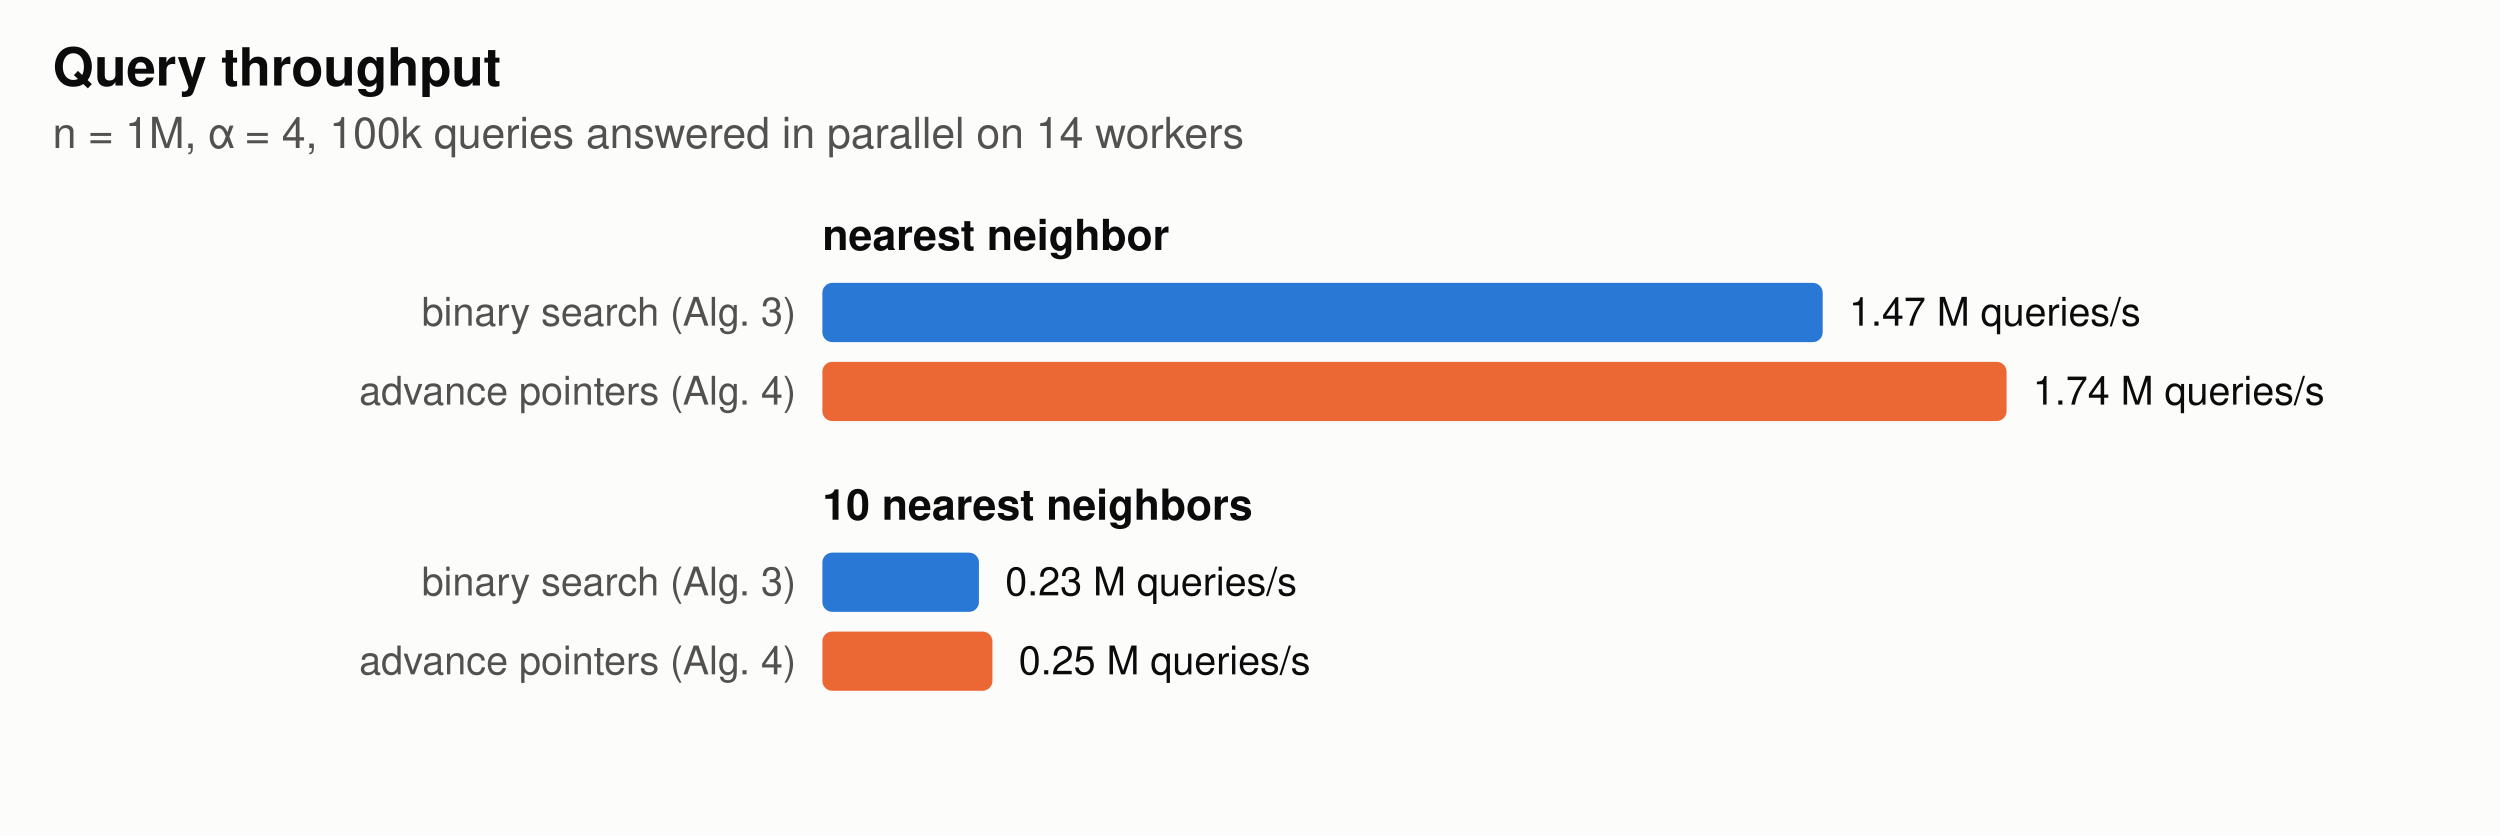
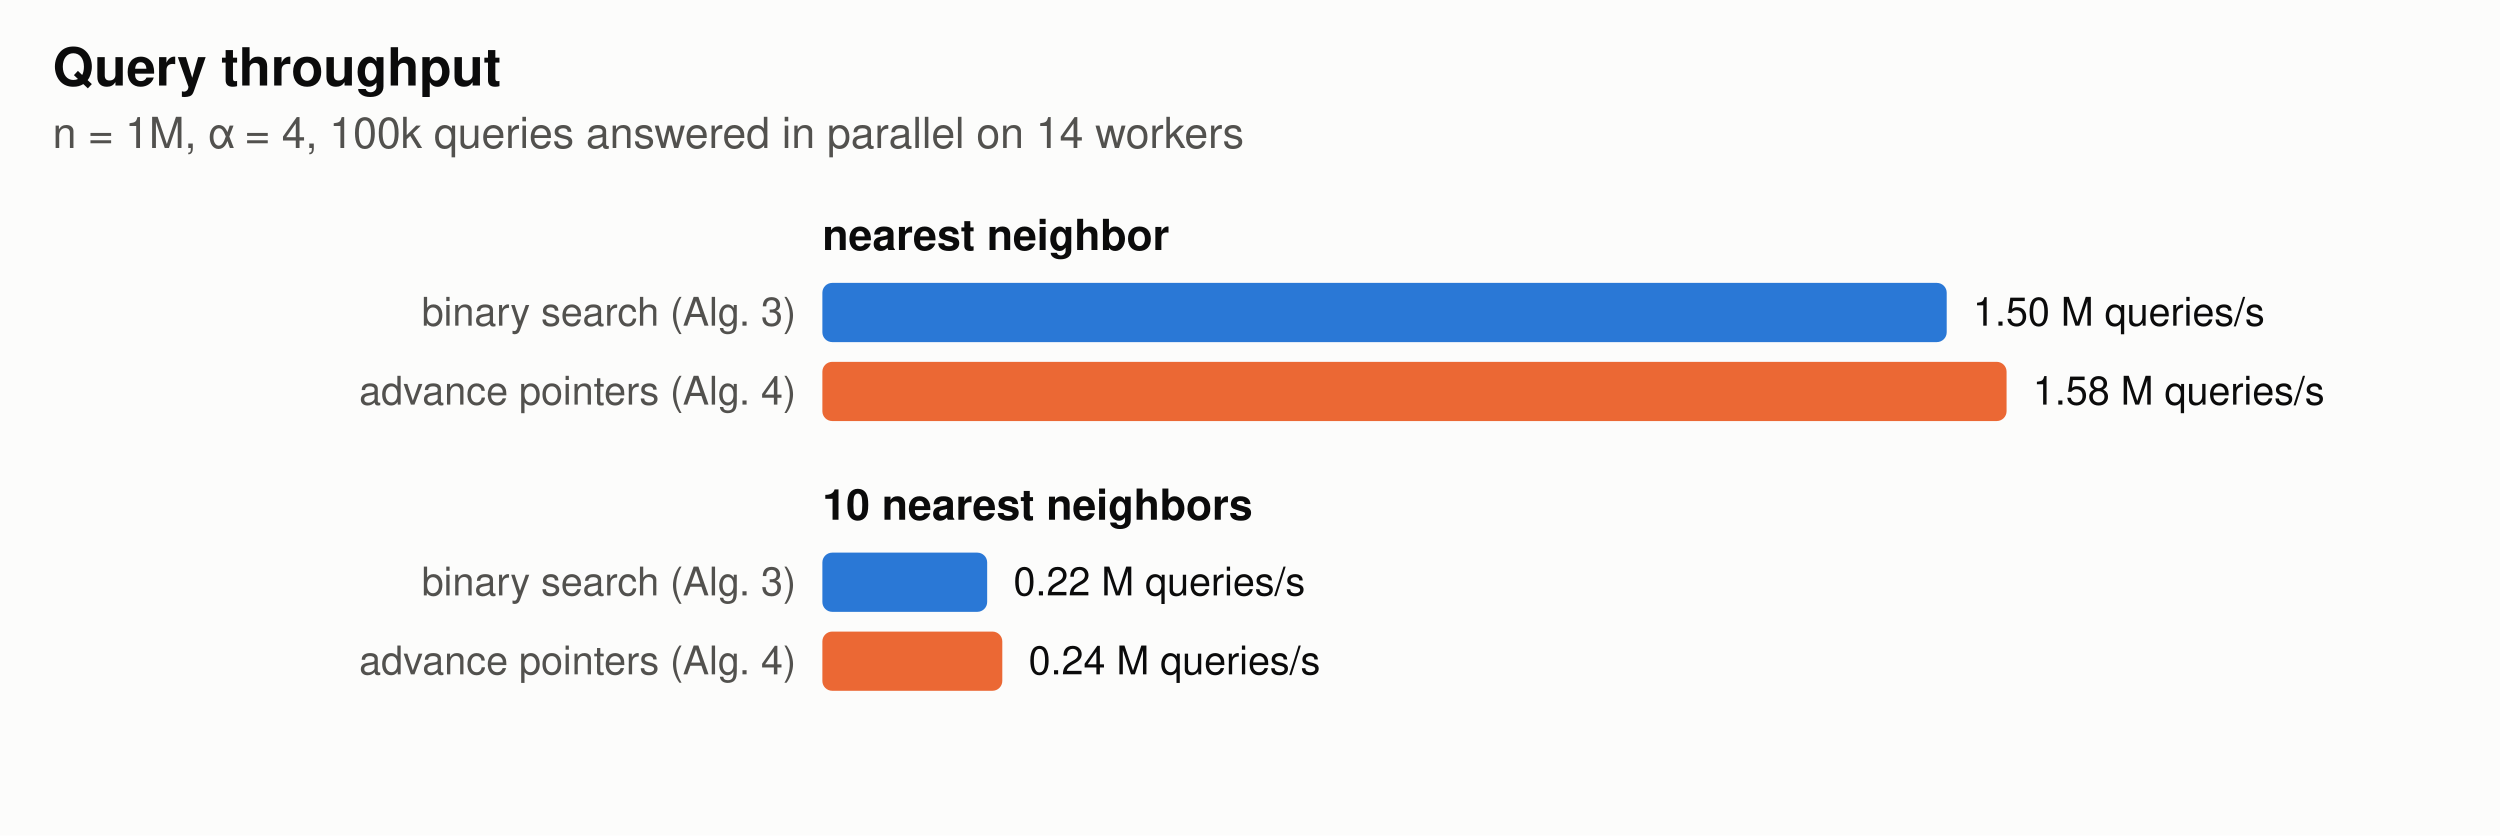
<svg xmlns="http://www.w3.org/2000/svg" width="760" height="254" viewBox="0 0 760 254" font-family="-apple-system, Segoe UI, Helvetica, Arial, sans-serif" font-size="13">
  <rect width="760" height="254" fill="#fcfcfb" />
  <text x="16" y="26" font-size="16" font-weight="600" fill="#0b0b0b">Query throughput</text>
  <text x="16" y="45" fill="#52514e">n = 1M, α = 4, 100k queries answered in parallel on 14 workers</text>
  <text x="250" y="76" fill="#0b0b0b" font-weight="600">nearest neighbor</text>
-   <rect x="250" y="86" width="304.1" height="18" rx="3" fill="#2a78d6" />
-   <text x="562.1" y="99" fill="#0b0b0b" font-size="12">1.47 M queries/s</text>
+   <rect x="250" y="86" width="341.8" height="18" rx="3" fill="#2a78d6" />
+   <text x="599.8" y="99" fill="#0b0b0b" font-size="12">1.50 M queries/s</text>
  <text x="242" y="99" text-anchor="end" fill="#52514e" font-size="12">binary search (Alg. 3)</text>
  <rect x="250" y="110" width="360.0" height="18" rx="3" fill="#eb6834" />
-   <text x="618.0" y="123" fill="#0b0b0b" font-size="12">1.74 M queries/s</text>
+   <text x="618.0" y="123" fill="#0b0b0b" font-size="12">1.58 M queries/s</text>
  <text x="242" y="123" text-anchor="end" fill="#52514e" font-size="12">advance pointers (Alg. 4)</text>
  <text x="250" y="158" fill="#0b0b0b" font-weight="600">10 nearest neighbors</text>
-   <rect x="250" y="168" width="47.6" height="18" rx="3" fill="#2a78d6" />
-   <text x="305.6" y="181" fill="#0b0b0b" font-size="12">0.23 M queries/s</text>
+   <rect x="250" y="168" width="50.1" height="18" rx="3" fill="#2a78d6" />
+   <text x="308.1" y="181" fill="#0b0b0b" font-size="12">0.22 M queries/s</text>
  <text x="242" y="181" text-anchor="end" fill="#52514e" font-size="12">binary search (Alg. 3)</text>
-   <rect x="250" y="192" width="51.7" height="18" rx="3" fill="#eb6834" />
-   <text x="309.7" y="205" fill="#0b0b0b" font-size="12">0.25 M queries/s</text>
+   <rect x="250" y="192" width="54.7" height="18" rx="3" fill="#eb6834" />
+   <text x="312.7" y="205" fill="#0b0b0b" font-size="12">0.24 M queries/s</text>
  <text x="242" y="205" text-anchor="end" fill="#52514e" font-size="12">advance pointers (Alg. 4)</text>
</svg>
